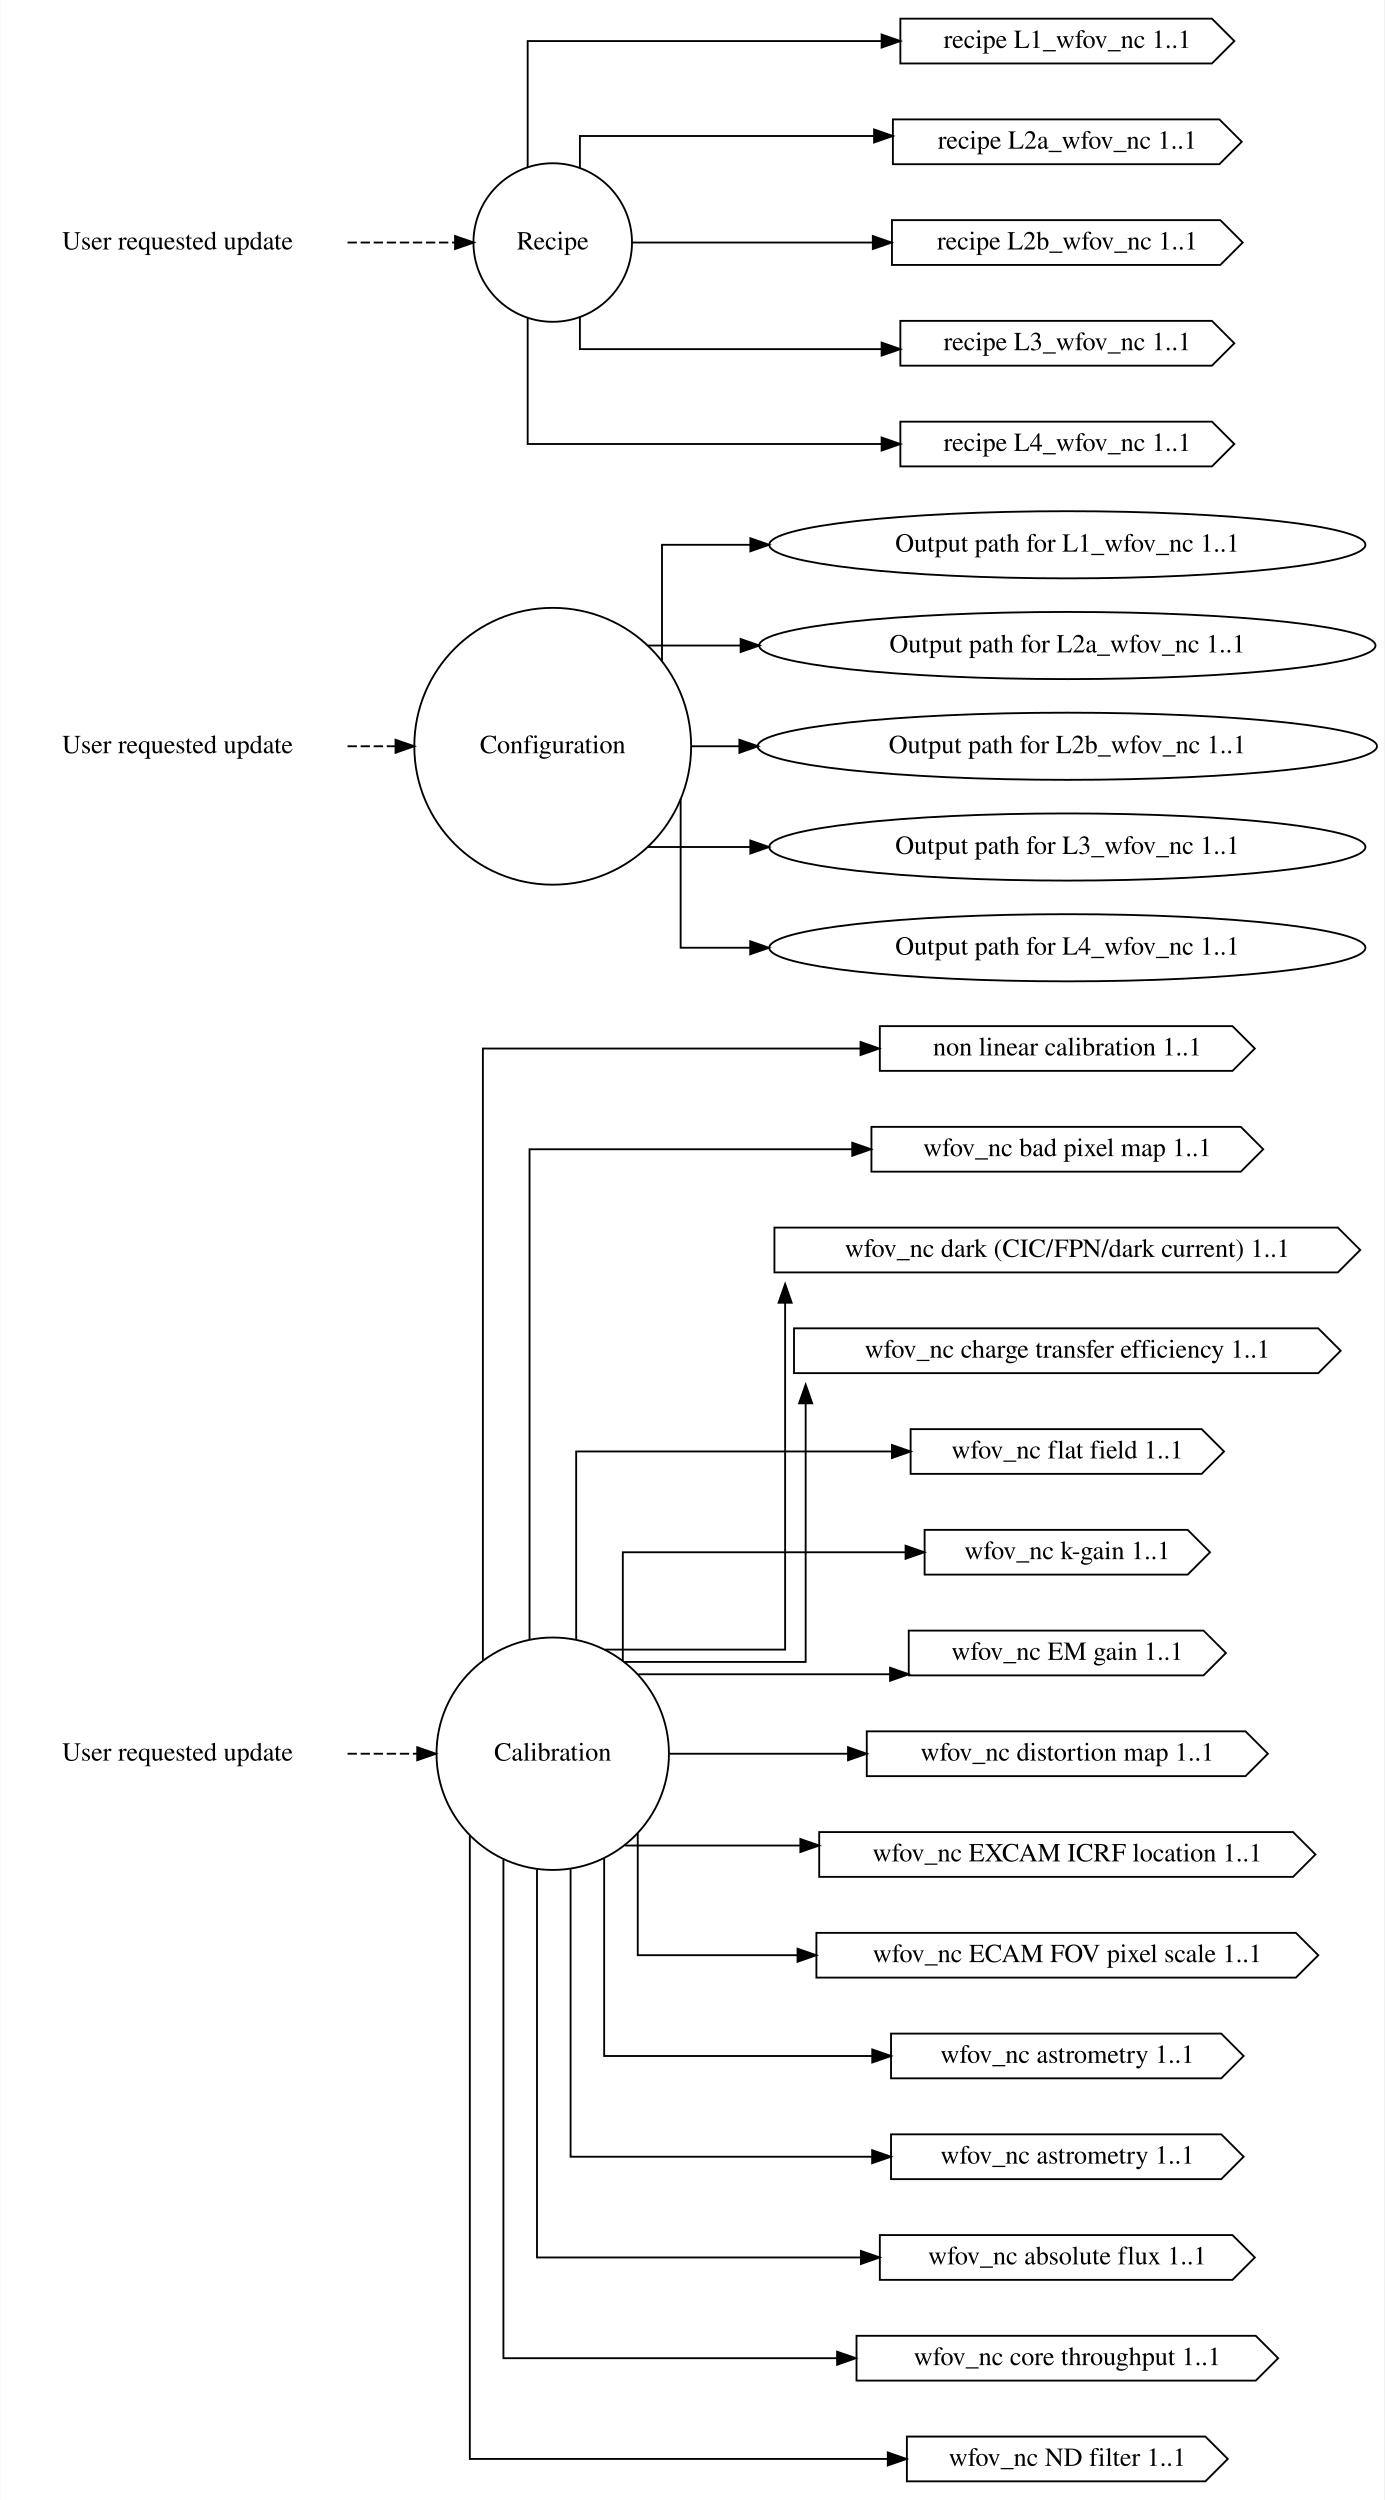
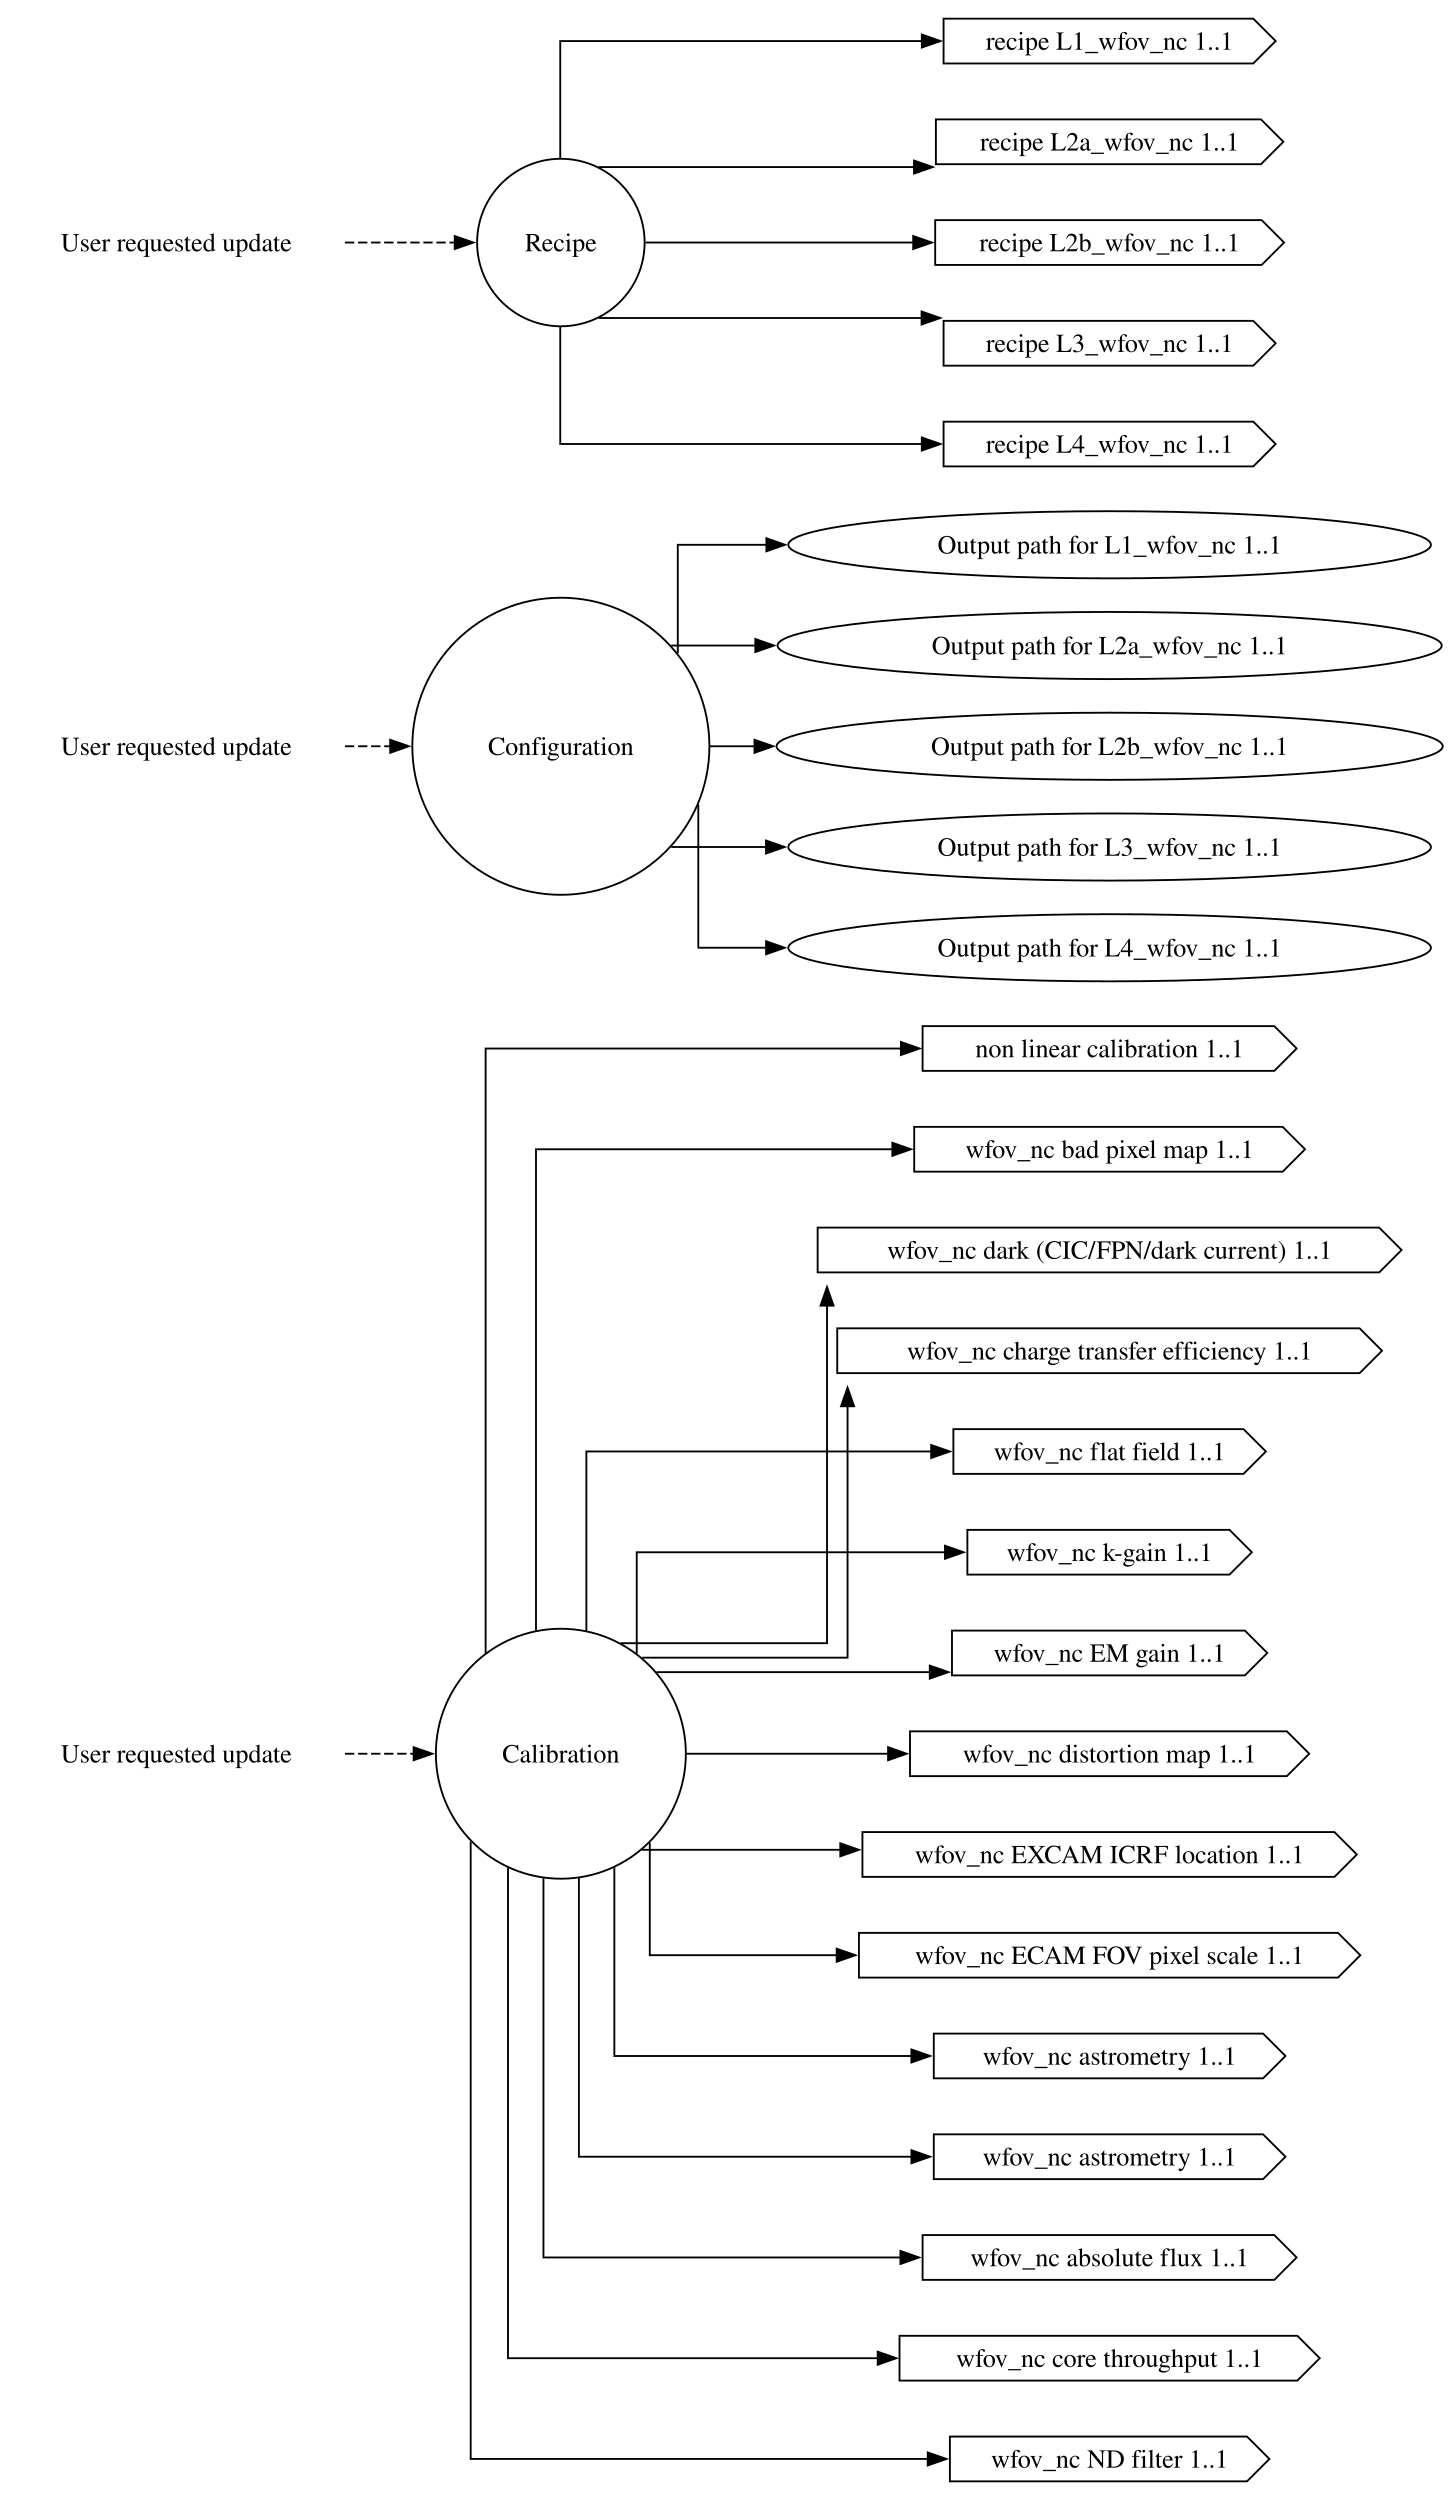
- <svg xmlns="http://www.w3.org/2000/svg" width="742pt" height="1340pt" viewBox="0.00 0.00 741.66 1340.00">
+ <svg xmlns="http://www.w3.org/2000/svg" width="777pt" height="1340pt" viewBox="0.00 0.00 777.00 1340.00">
  <g id="graph0" class="graph" transform="scale(1 1) rotate(0) translate(4 1336)">
-     <polygon fill="white" stroke="transparent" points="-4,4 -4,-1336 737.66,-1336 737.66,4 -4,4" />
+     <polygon fill="white" stroke="none" points="-4,4 -4,-1336 773.29,-1336 773.29,4 -4,4" />
    <g id="node1" class="node">
-       <text text-anchor="middle" x="91" y="-392.3" font-family="Times,serif" font-size="14.00">User requested update</text>
+       <text xml:space="preserve" text-anchor="middle" x="90.5" y="-391.32" font-family="Times,serif" font-size="14.00">User requested update</text>
    </g>
    <g id="node4" class="node">
-       <ellipse fill="none" stroke="black" cx="292.09" cy="-396" rx="62.29" ry="62.29" />
-       <text text-anchor="middle" x="292.09" y="-392.3" font-family="Times,serif" font-size="14.00">Calibration</text>
+       <ellipse fill="none" stroke="black" cx="296.62" cy="-396" rx="66.99" ry="66.99" />
+       <text xml:space="preserve" text-anchor="middle" x="296.62" y="-391.32" font-family="Times,serif" font-size="14.00">Calibration</text>
    </g>
    <g id="edge1" class="edge">
-       <path fill="none" stroke="black" stroke-dasharray="5,2" d="M182.13,-396C182.13,-396 219.47,-396 219.47,-396" />
-       <polygon fill="black" stroke="black" points="219.47,-399.5 229.47,-396 219.47,-392.5 219.47,-399.5" />
+       <path fill="none" stroke="black" stroke-dasharray="5,2" d="M180.91,-396C180.91,-396 217.7,-396 217.7,-396" />
+       <polygon fill="black" stroke="black" points="217.7,-399.5 227.7,-396 217.7,-392.5 217.7,-399.5" />
    </g>
    <g id="node2" class="node">
-       <text text-anchor="middle" x="91" y="-932.3" font-family="Times,serif" font-size="14.00">User requested update</text>
+       <text xml:space="preserve" text-anchor="middle" x="90.5" y="-931.33" font-family="Times,serif" font-size="14.00">User requested update</text>
    </g>
    <g id="node5" class="node">
-       <ellipse fill="none" stroke="black" cx="292.09" cy="-936" rx="74.19" ry="74.19" />
-       <text text-anchor="middle" x="292.09" y="-932.3" font-family="Times,serif" font-size="14.00">Configuration</text>
+       <ellipse fill="none" stroke="black" cx="296.62" cy="-936" rx="79.62" ry="79.62" />
+       <text xml:space="preserve" text-anchor="middle" x="296.62" y="-931.33" font-family="Times,serif" font-size="14.00">Configuration</text>
    </g>
    <g id="edge2" class="edge">
-       <path fill="none" stroke="black" stroke-dasharray="5,2" d="M182.13,-936C182.13,-936 207.84,-936 207.84,-936" />
-       <polygon fill="black" stroke="black" points="207.84,-939.5 217.84,-936 207.84,-932.5 207.84,-939.5" />
+       <path fill="none" stroke="black" stroke-dasharray="5,2" d="M180.91,-936C180.91,-936 205.13,-936 205.13,-936" />
+       <polygon fill="black" stroke="black" points="205.13,-939.5 215.13,-936 205.13,-932.5 205.13,-939.5" />
    </g>
    <g id="node3" class="node">
-       <text text-anchor="middle" x="91" y="-1202.3" font-family="Times,serif" font-size="14.00">User requested update</text>
+       <text xml:space="preserve" text-anchor="middle" x="90.5" y="-1201.33" font-family="Times,serif" font-size="14.00">User requested update</text>
    </g>
    <g id="node6" class="node">
-       <ellipse fill="none" stroke="black" cx="292.09" cy="-1206" rx="42.49" ry="42.49" />
-       <text text-anchor="middle" x="292.09" y="-1202.3" font-family="Times,serif" font-size="14.00">Recipe</text>
+       <ellipse fill="none" stroke="black" cx="296.62" cy="-1206" rx="44.89" ry="44.89" />
+       <text xml:space="preserve" text-anchor="middle" x="296.62" y="-1201.33" font-family="Times,serif" font-size="14.00">Recipe</text>
    </g>
    <g id="edge3" class="edge">
-       <path fill="none" stroke="black" stroke-dasharray="5,2" d="M182.13,-1206C182.13,-1206 239.74,-1206 239.74,-1206" />
-       <polygon fill="black" stroke="black" points="239.74,-1209.5 249.74,-1206 239.74,-1202.5 239.74,-1209.5" />
+       <path fill="none" stroke="black" stroke-dasharray="5,2" d="M180.91,-1206C180.91,-1206 239.73,-1206 239.73,-1206" />
+       <polygon fill="black" stroke="black" points="239.73,-1209.5 249.73,-1206 239.73,-1202.5 239.73,-1209.5" />
    </g>
    <g id="node9" class="node">
-       <polygon fill="none" stroke="black" points="656.42,-786 467.42,-786 467.42,-762 656.42,-762 668.42,-774 656.42,-786" />
-       <text text-anchor="middle" x="567.92" y="-770.3" font-family="Times,serif" font-size="14.00">non linear calibration 1..1</text>
+       <polygon fill="none" stroke="black" points="679.01,-786 490.51,-786 490.51,-762 679.01,-762 691.01,-774 679.01,-786" />
+       <text xml:space="preserve" text-anchor="middle" x="590.76" y="-769.33" font-family="Times,serif" font-size="14.00">non linear calibration 1..1</text>
    </g>
    <g id="edge4" class="edge">
-       <path fill="none" stroke="black" d="M254.66,-446.2C254.66,-549.02 254.66,-774 254.66,-774 254.66,-774 457.08,-774 457.08,-774" />
-       <polygon fill="black" stroke="black" points="457.08,-777.5 467.08,-774 457.08,-770.5 457.08,-777.5" />
+       <path fill="none" stroke="black" d="M256.29,-449.76C256.29,-554.12 256.29,-774 256.29,-774 256.29,-774 478.9,-774 478.9,-774" />
+       <polygon fill="black" stroke="black" points="478.9,-777.5 488.9,-774 478.9,-770.5 478.9,-777.5" />
    </g>
    <g id="node12" class="node">
-       <polygon fill="none" stroke="black" points="660.92,-732 462.92,-732 462.92,-708 660.92,-708 672.92,-720 660.92,-732" />
-       <text text-anchor="middle" x="567.92" y="-716.3" font-family="Times,serif" font-size="14.00">wfov_nc bad pixel map 1..1</text>
+       <polygon fill="none" stroke="black" points="683.51,-732 486.01,-732 486.01,-708 683.51,-708 695.51,-720 683.51,-732" />
+       <text xml:space="preserve" text-anchor="middle" x="590.76" y="-715.33" font-family="Times,serif" font-size="14.00">wfov_nc bad pixel map 1..1</text>
    </g>
    <g id="edge5" class="edge">
-       <path fill="none" stroke="black" d="M279.66,-457.32C279.66,-551.25 279.66,-720 279.66,-720 279.66,-720 452.63,-720 452.63,-720" />
-       <polygon fill="black" stroke="black" points="452.63,-723.5 462.63,-720 452.63,-716.5 452.63,-723.5" />
+       <path fill="none" stroke="black" d="M283.29,-461.96C283.29,-556.69 283.29,-720 283.29,-720 283.29,-720 474.29,-720 474.29,-720" />
+       <polygon fill="black" stroke="black" points="474.29,-723.5 484.29,-720 474.29,-716.5 474.29,-723.5" />
    </g>
    <g id="node13" class="node">
-       <polygon fill="none" stroke="black" points="712.92,-678 410.92,-678 410.92,-654 712.92,-654 724.92,-666 712.92,-678" />
-       <text text-anchor="middle" x="567.92" y="-662.3" font-family="Times,serif" font-size="14.00">wfov_nc dark (CIC/FPN/dark current) 1..1</text>
+       <polygon fill="none" stroke="black" points="735.26,-678 434.26,-678 434.26,-654 735.26,-654 747.26,-666 735.26,-678" />
+       <text xml:space="preserve" text-anchor="middle" x="590.76" y="-661.33" font-family="Times,serif" font-size="14.00">wfov_nc dark (CIC/FPN/dark current) 1..1</text>
    </g>
    <g id="edge6" class="edge">
-       <path fill="none" stroke="black" d="M320.05,-451.8C356.77,-451.8 416.66,-451.8 416.66,-451.8 416.66,-451.8 416.66,-637.74 416.66,-637.74" />
-       <polygon fill="black" stroke="black" points="413.16,-637.74 416.66,-647.74 420.16,-637.74 413.16,-637.74" />
+       <path fill="none" stroke="black" d="M328.64,-455.24C370.7,-455.24 439.29,-455.24 439.29,-455.24 439.29,-455.24 439.29,-636.15 439.29,-636.15" />
+       <polygon fill="black" stroke="black" points="435.79,-636.15 439.29,-646.15 442.79,-636.15 435.79,-636.15" />
    </g>
    <g id="node14" class="node">
-       <polygon fill="none" stroke="black" points="702.42,-624 421.42,-624 421.42,-600 702.42,-600 714.42,-612 702.42,-624" />
-       <text text-anchor="middle" x="567.92" y="-608.3" font-family="Times,serif" font-size="14.00">wfov_nc charge transfer efficiency 1..1</text>
+       <polygon fill="none" stroke="black" points="724.76,-624 444.76,-624 444.76,-600 724.76,-600 736.76,-612 724.76,-624" />
+       <text xml:space="preserve" text-anchor="middle" x="590.76" y="-607.33" font-family="Times,serif" font-size="14.00">wfov_nc charge transfer efficiency 1..1</text>
    </g>
    <g id="edge7" class="edge">
-       <path fill="none" stroke="black" d="M330.58,-445.2C370.66,-445.2 427.66,-445.2 427.66,-445.2 427.66,-445.2 427.66,-583.83 427.66,-583.83" />
-       <polygon fill="black" stroke="black" points="424.16,-583.83 427.66,-593.83 431.16,-583.83 424.16,-583.83" />
+       <path fill="none" stroke="black" d="M340.24,-447.5C385.67,-447.5 450.29,-447.5 450.29,-447.5 450.29,-447.5 450.29,-582.25 450.29,-582.25" />
+       <polygon fill="black" stroke="black" points="446.79,-582.25 450.29,-592.25 453.79,-582.25 446.79,-582.25" />
    </g>
    <g id="node15" class="node">
-       <polygon fill="none" stroke="black" points="639.92,-570 483.92,-570 483.92,-546 639.92,-546 651.92,-558 639.92,-570" />
-       <text text-anchor="middle" x="567.92" y="-554.3" font-family="Times,serif" font-size="14.00">wfov_nc flat field 1..1</text>
+       <polygon fill="none" stroke="black" points="662.51,-570 507.01,-570 507.01,-546 662.51,-546 674.51,-558 662.51,-570" />
+       <text xml:space="preserve" text-anchor="middle" x="590.76" y="-553.33" font-family="Times,serif" font-size="14.00">wfov_nc flat field 1..1</text>
    </g>
    <g id="edge8" class="edge">
-       <path fill="none" stroke="black" d="M304.66,-457.25C304.66,-503.12 304.66,-558 304.66,-558 304.66,-558 473.9,-558 473.9,-558" />
-       <polygon fill="black" stroke="black" points="473.9,-561.5 483.9,-558 473.9,-554.5 473.9,-561.5" />
+       <path fill="none" stroke="black" d="M310.29,-461.89C310.29,-506.74 310.29,-558 310.29,-558 310.29,-558 495.1,-558 495.1,-558" />
+       <polygon fill="black" stroke="black" points="495.1,-561.5 505.1,-558 495.1,-554.5 495.1,-561.5" />
    </g>
    <g id="node16" class="node">
-       <polygon fill="none" stroke="black" points="632.42,-516 491.42,-516 491.42,-492 632.42,-492 644.42,-504 632.42,-516" />
-       <text text-anchor="middle" x="567.92" y="-500.3" font-family="Times,serif" font-size="14.00">wfov_nc k-gain 1..1</text>
+       <polygon fill="none" stroke="black" points="655.01,-516 514.51,-516 514.51,-492 655.01,-492 667.01,-504 655.01,-516" />
+       <text xml:space="preserve" text-anchor="middle" x="590.76" y="-499.32" font-family="Times,serif" font-size="14.00">wfov_nc k-gain 1..1</text>
    </g>
    <g id="edge9" class="edge">
-       <path fill="none" stroke="black" d="M329.66,-445.89C329.66,-474.19 329.66,-504 329.66,-504 329.66,-504 481.22,-504 481.22,-504" />
-       <polygon fill="black" stroke="black" points="481.22,-507.5 491.22,-504 481.22,-500.5 481.22,-507.5" />
+       <path fill="none" stroke="black" d="M337.29,-449.68C337.29,-476.79 337.29,-504 337.29,-504 337.29,-504 502.51,-504 502.51,-504" />
+       <polygon fill="black" stroke="black" points="502.51,-507.5 512.51,-504 502.51,-500.5 502.51,-507.5" />
    </g>
    <g id="node17" class="node">
-       <polygon fill="none" stroke="black" points="640.92,-462 482.92,-462 482.92,-438 640.92,-438 652.92,-450 640.92,-462" />
-       <text text-anchor="middle" x="567.92" y="-446.3" font-family="Times,serif" font-size="14.00">wfov_nc EM gain 1..1</text>
+       <polygon fill="none" stroke="black" points="663.26,-462 506.26,-462 506.26,-438 663.26,-438 675.26,-450 663.26,-462" />
+       <text xml:space="preserve" text-anchor="middle" x="590.76" y="-445.32" font-family="Times,serif" font-size="14.00">wfov_nc EM gain 1..1</text>
    </g>
    <g id="edge10" class="edge">
-       <path fill="none" stroke="black" d="M337.95,-438.6C337.95,-438.6 472.91,-438.6 472.91,-438.6" />
-       <polygon fill="black" stroke="black" points="472.91,-442.1 482.91,-438.6 472.91,-435.1 472.91,-442.1" />
+       <path fill="none" stroke="black" d="M347.85,-439.75C347.85,-439.75 494.36,-439.75 494.36,-439.75" />
+       <polygon fill="black" stroke="black" points="494.36,-443.25 504.36,-439.75 494.36,-436.25 494.36,-443.25" />
    </g>
    <g id="node20" class="node">
-       <polygon fill="none" stroke="black" points="663.42,-408 460.42,-408 460.42,-384 663.42,-384 675.42,-396 663.42,-408" />
-       <text text-anchor="middle" x="567.92" y="-392.3" font-family="Times,serif" font-size="14.00">wfov_nc distortion map 1..1</text>
+       <polygon fill="none" stroke="black" points="685.76,-408 483.76,-408 483.76,-384 685.76,-384 697.76,-396 685.76,-408" />
+       <text xml:space="preserve" text-anchor="middle" x="590.76" y="-391.32" font-family="Times,serif" font-size="14.00">wfov_nc distortion map 1..1</text>
    </g>
    <g id="edge11" class="edge">
-       <path fill="none" stroke="black" d="M354.68,-396C354.68,-396 450.38,-396 450.38,-396" />
-       <polygon fill="black" stroke="black" points="450.38,-399.5 460.38,-396 450.38,-392.5 450.38,-399.5" />
+       <path fill="none" stroke="black" d="M364.1,-396C364.1,-396 472.02,-396 472.02,-396" />
+       <polygon fill="black" stroke="black" points="472.02,-399.5 482.02,-396 472.02,-392.5 472.02,-399.5" />
    </g>
    <g id="node21" class="node">
-       <polygon fill="none" stroke="black" points="688.92,-354 434.92,-354 434.92,-330 688.92,-330 700.92,-342 688.92,-354" />
-       <text text-anchor="middle" x="567.92" y="-338.3" font-family="Times,serif" font-size="14.00">wfov_nc EXCAM ICRF location 1..1</text>
+       <polygon fill="none" stroke="black" points="711.26,-354 458.26,-354 458.26,-330 711.26,-330 723.26,-342 711.26,-354" />
+       <text xml:space="preserve" text-anchor="middle" x="590.76" y="-337.32" font-family="Times,serif" font-size="14.00">wfov_nc EXCAM ICRF location 1..1</text>
    </g>
    <g id="edge12" class="edge">
-       <path fill="none" stroke="black" d="M330.74,-346.8C330.74,-346.8 424.82,-346.8 424.82,-346.8" />
-       <polygon fill="black" stroke="black" points="424.82,-350.3 434.82,-346.8 424.82,-343.3 424.82,-350.3" />
+       <path fill="none" stroke="black" d="M340.02,-344.5C340.02,-344.5 446.4,-344.5 446.4,-344.5" />
+       <polygon fill="black" stroke="black" points="446.4,-348 456.4,-344.5 446.4,-341 446.4,-348" />
    </g>
    <g id="node22" class="node">
-       <polygon fill="none" stroke="black" points="690.42,-300 433.42,-300 433.42,-276 690.42,-276 702.42,-288 690.42,-300" />
-       <text text-anchor="middle" x="567.92" y="-284.3" font-family="Times,serif" font-size="14.00">wfov_nc ECAM FOV pixel scale 1..1</text>
+       <polygon fill="none" stroke="black" points="713.14,-300 456.39,-300 456.39,-276 713.14,-276 725.14,-288 713.14,-300" />
+       <text xml:space="preserve" text-anchor="middle" x="590.76" y="-283.32" font-family="Times,serif" font-size="14.00">wfov_nc ECAM FOV pixel scale 1..1</text>
    </g>
    <g id="edge13" class="edge">
-       <path fill="none" stroke="black" d="M337.66,-353.32C337.66,-323.13 337.66,-288 337.66,-288 337.66,-288 423.31,-288 423.31,-288" />
-       <polygon fill="black" stroke="black" points="423.31,-291.5 433.31,-288 423.31,-284.5 423.31,-291.5" />
+       <path fill="none" stroke="black" d="M344.29,-348.32C344.29,-319.38 344.29,-288 344.29,-288 344.29,-288 444.47,-288 444.47,-288" />
+       <polygon fill="black" stroke="black" points="444.47,-291.5 454.47,-288 444.47,-284.5 444.47,-291.5" />
    </g>
    <g id="node25" class="node">
-       <polygon fill="none" stroke="black" points="650.42,-246 473.42,-246 473.42,-222 650.42,-222 662.42,-234 650.42,-246" />
-       <text text-anchor="middle" x="567.92" y="-230.3" font-family="Times,serif" font-size="14.00">wfov_nc astrometry 1..1</text>
+       <polygon fill="none" stroke="black" points="673.01,-246 496.51,-246 496.51,-222 673.01,-222 685.01,-234 673.01,-246" />
+       <text xml:space="preserve" text-anchor="middle" x="590.76" y="-229.32" font-family="Times,serif" font-size="14.00">wfov_nc astrometry 1..1</text>
    </g>
    <g id="edge14" class="edge">
-       <path fill="none" stroke="black" d="M319.66,-339.79C319.66,-293.01 319.66,-234 319.66,-234 319.66,-234 463.36,-234 463.36,-234" />
-       <polygon fill="black" stroke="black" points="463.36,-237.5 473.36,-234 463.36,-230.5 463.36,-237.5" />
+       <path fill="none" stroke="black" d="M325.29,-335.22C325.29,-289.25 325.29,-234 325.29,-234 325.29,-234 484.53,-234 484.53,-234" />
+       <polygon fill="black" stroke="black" points="484.53,-237.5 494.53,-234 484.53,-230.5 484.53,-237.5" />
    </g>
    <g id="node26" class="node">
-       <polygon fill="none" stroke="black" points="650.42,-192 473.42,-192 473.42,-168 650.42,-168 662.42,-180 650.42,-192" />
-       <text text-anchor="middle" x="567.92" y="-176.3" font-family="Times,serif" font-size="14.00">wfov_nc astrometry 1..1</text>
+       <polygon fill="none" stroke="black" points="673.01,-192 496.51,-192 496.51,-168 673.01,-168 685.01,-180 673.01,-192" />
+       <text xml:space="preserve" text-anchor="middle" x="590.76" y="-175.32" font-family="Times,serif" font-size="14.00">wfov_nc astrometry 1..1</text>
    </g>
    <g id="edge15" class="edge">
-       <path fill="none" stroke="black" d="M301.66,-334.1C301.66,-270.28 301.66,-180 301.66,-180 301.66,-180 463.3,-180 463.3,-180" />
-       <polygon fill="black" stroke="black" points="463.3,-183.5 473.3,-180 463.3,-176.5 463.3,-183.5" />
+       <path fill="none" stroke="black" d="M306.29,-329.43C306.29,-265.96 306.29,-180 306.29,-180 306.29,-180 484.52,-180 484.52,-180" />
+       <polygon fill="black" stroke="black" points="484.52,-183.5 494.52,-180 484.52,-176.5 484.52,-183.5" />
    </g>
    <g id="node29" class="node">
-       <polygon fill="none" stroke="black" points="656.42,-138 467.42,-138 467.42,-114 656.42,-114 668.42,-126 656.42,-138" />
-       <text text-anchor="middle" x="567.92" y="-122.3" font-family="Times,serif" font-size="14.00">wfov_nc absolute flux 1..1</text>
+       <polygon fill="none" stroke="black" points="679.01,-138 490.51,-138 490.51,-114 679.01,-114 691.01,-126 679.01,-138" />
+       <text xml:space="preserve" text-anchor="middle" x="590.76" y="-121.33" font-family="Times,serif" font-size="14.00">wfov_nc absolute flux 1..1</text>
    </g>
    <g id="edge16" class="edge">
-       <path fill="none" stroke="black" d="M283.66,-334.06C283.66,-254.34 283.66,-126 283.66,-126 283.66,-126 457.3,-126 457.3,-126" />
-       <polygon fill="black" stroke="black" points="457.3,-129.5 467.3,-126 457.3,-122.5 457.3,-129.5" />
+       <path fill="none" stroke="black" d="M287.29,-329.26C287.29,-249.3 287.29,-126 287.29,-126 287.29,-126 478.62,-126 478.62,-126" />
+       <polygon fill="black" stroke="black" points="478.62,-129.5 488.62,-126 478.62,-122.5 478.62,-129.5" />
    </g>
    <g id="node30" class="node">
-       <polygon fill="none" stroke="black" points="668.92,-84 454.92,-84 454.92,-60 668.92,-60 680.92,-72 668.92,-84" />
-       <text text-anchor="middle" x="567.92" y="-68.3" font-family="Times,serif" font-size="14.00">wfov_nc core throughput 1..1</text>
+       <polygon fill="none" stroke="black" points="691.39,-84 478.14,-84 478.14,-60 691.39,-60 703.39,-72 691.39,-84" />
+       <text xml:space="preserve" text-anchor="middle" x="590.76" y="-67.33" font-family="Times,serif" font-size="14.00">wfov_nc core throughput 1..1</text>
    </g>
    <g id="edge17" class="edge">
-       <path fill="none" stroke="black" d="M265.66,-339.19C265.66,-246.27 265.66,-72 265.66,-72 265.66,-72 444.51,-72 444.51,-72" />
-       <polygon fill="black" stroke="black" points="444.51,-75.5 454.51,-72 444.51,-68.5 444.51,-75.5" />
+       <path fill="none" stroke="black" d="M268.29,-335.06C268.29,-241.2 268.29,-72 268.29,-72 268.29,-72 466.46,-72 466.46,-72" />
+       <polygon fill="black" stroke="black" points="466.46,-75.5 476.46,-72 466.46,-68.5 466.46,-75.5" />
    </g>
    <g id="node31" class="node">
-       <polygon fill="none" stroke="black" points="641.92,-30 481.92,-30 481.92,-6 641.92,-6 653.92,-18 641.92,-30" />
-       <text text-anchor="middle" x="567.92" y="-14.3" font-family="Times,serif" font-size="14.00">wfov_nc ND filter 1..1</text>
+       <polygon fill="none" stroke="black" points="664.39,-30 505.14,-30 505.14,-6 664.39,-6 676.39,-18 664.39,-30" />
+       <text xml:space="preserve" text-anchor="middle" x="590.76" y="-13.32" font-family="Times,serif" font-size="14.00">wfov_nc ND filter 1..1</text>
    </g>
    <g id="edge18" class="edge">
-       <path fill="none" stroke="black" d="M247.66,-351.9C247.66,-252.19 247.66,-18 247.66,-18 247.66,-18 471.68,-18 471.68,-18" />
-       <polygon fill="black" stroke="black" points="471.68,-21.5 481.68,-18 471.68,-14.5 471.68,-21.5" />
+       <path fill="none" stroke="black" d="M248.29,-348.89C248.29,-247.56 248.29,-18 248.29,-18 248.29,-18 493.27,-18 493.27,-18" />
+       <polygon fill="black" stroke="black" points="493.27,-21.5 503.27,-18 493.27,-14.5 493.27,-21.5" />
    </g>
    <g id="node7" class="node">
-       <ellipse fill="none" stroke="black" cx="567.92" cy="-1044" rx="159.77" ry="18" />
-       <text text-anchor="middle" x="567.92" y="-1040.3" font-family="Times,serif" font-size="14.00">Output path for L1_wfov_nc 1..1</text>
+       <ellipse fill="none" stroke="black" cx="590.76" cy="-1044" rx="172.21" ry="18" />
+       <text xml:space="preserve" text-anchor="middle" x="590.76" y="-1039.33" font-family="Times,serif" font-size="14.00">Output path for L1_wfov_nc 1..1</text>
    </g>
    <g id="edge19" class="edge">
-       <path fill="none" stroke="black" d="M350.66,-981.49C350.66,-1011 350.66,-1044 350.66,-1044 350.66,-1044 398.03,-1044 398.03,-1044" />
-       <polygon fill="black" stroke="black" points="398.03,-1047.5 408.03,-1044 398.03,-1040.5 398.03,-1047.5" />
+       <path fill="none" stroke="black" d="M359.29,-985.89C359.29,-1014.19 359.29,-1044 359.29,-1044 359.29,-1044 406.79,-1044 406.79,-1044" />
+       <polygon fill="black" stroke="black" points="406.79,-1047.5 416.79,-1044 406.79,-1040.5 406.79,-1047.5" />
    </g>
    <g id="node10" class="node">
-       <ellipse fill="none" stroke="black" cx="567.92" cy="-990" rx="165.17" ry="18" />
-       <text text-anchor="middle" x="567.92" y="-986.3" font-family="Times,serif" font-size="14.00">Output path for L2a_wfov_nc 1..1</text>
+       <ellipse fill="none" stroke="black" cx="590.76" cy="-990" rx="178" ry="18" />
+       <text xml:space="preserve" text-anchor="middle" x="590.76" y="-985.33" font-family="Times,serif" font-size="14.00">Output path for L2a_wfov_nc 1..1</text>
    </g>
    <g id="edge20" class="edge">
-       <path fill="none" stroke="black" d="M343.01,-990C343.01,-990 392.8,-990 392.8,-990" />
-       <polygon fill="black" stroke="black" points="392.8,-993.5 402.8,-990 392.8,-986.5 392.8,-993.5" />
+       <path fill="none" stroke="black" d="M355.79,-990C355.79,-990 400.85,-990 400.85,-990" />
+       <polygon fill="black" stroke="black" points="400.85,-993.5 410.85,-990 400.85,-986.5 400.85,-993.5" />
    </g>
    <g id="node18" class="node">
-       <ellipse fill="none" stroke="black" cx="567.92" cy="-936" rx="165.97" ry="18" />
-       <text text-anchor="middle" x="567.92" y="-932.3" font-family="Times,serif" font-size="14.00">Output path for L2b_wfov_nc 1..1</text>
+       <ellipse fill="none" stroke="black" cx="590.76" cy="-936" rx="178.53" ry="18" />
+       <text xml:space="preserve" text-anchor="middle" x="590.76" y="-931.33" font-family="Times,serif" font-size="14.00">Output path for L2b_wfov_nc 1..1</text>
    </g>
    <g id="edge21" class="edge">
-       <path fill="none" stroke="black" d="M366.37,-936C366.37,-936 392.14,-936 392.14,-936" />
-       <polygon fill="black" stroke="black" points="392.14,-939.5 402.14,-936 392.14,-932.5 392.14,-939.5" />
+       <path fill="none" stroke="black" d="M376.61,-936C376.61,-936 400.41,-936 400.41,-936" />
+       <polygon fill="black" stroke="black" points="400.41,-939.5 410.41,-936 400.41,-932.5 400.41,-939.5" />
    </g>
    <g id="node23" class="node">
-       <ellipse fill="none" stroke="black" cx="567.92" cy="-882" rx="159.77" ry="18" />
-       <text text-anchor="middle" x="567.92" y="-878.3" font-family="Times,serif" font-size="14.00">Output path for L3_wfov_nc 1..1</text>
+       <ellipse fill="none" stroke="black" cx="590.76" cy="-882" rx="172.21" ry="18" />
+       <text xml:space="preserve" text-anchor="middle" x="590.76" y="-877.33" font-family="Times,serif" font-size="14.00">Output path for L3_wfov_nc 1..1</text>
    </g>
    <g id="edge22" class="edge">
-       <path fill="none" stroke="black" d="M343.01,-882C343.01,-882 398,-882 398,-882" />
-       <polygon fill="black" stroke="black" points="398,-885.5 408,-882 398,-878.5 398,-885.5" />
+       <path fill="none" stroke="black" d="M355.79,-882C355.79,-882 406.58,-882 406.58,-882" />
+       <polygon fill="black" stroke="black" points="406.58,-885.5 416.58,-882 406.58,-878.5 406.58,-885.5" />
    </g>
    <g id="node27" class="node">
-       <ellipse fill="none" stroke="black" cx="567.92" cy="-828" rx="159.77" ry="18" />
-       <text text-anchor="middle" x="567.92" y="-824.3" font-family="Times,serif" font-size="14.00">Output path for L4_wfov_nc 1..1</text>
+       <ellipse fill="none" stroke="black" cx="590.76" cy="-828" rx="172.21" ry="18" />
+       <text xml:space="preserve" text-anchor="middle" x="590.76" y="-823.33" font-family="Times,serif" font-size="14.00">Output path for L4_wfov_nc 1..1</text>
    </g>
    <g id="edge23" class="edge">
-       <path fill="none" stroke="black" d="M360.66,-907.91C360.66,-875.91 360.66,-828 360.66,-828 360.66,-828 397.95,-828 397.95,-828" />
-       <polygon fill="black" stroke="black" points="397.95,-831.5 407.95,-828 397.95,-824.5 397.95,-831.5" />
+       <path fill="none" stroke="black" d="M370.29,-904.76C370.29,-872.87 370.29,-828 370.29,-828 370.29,-828 406.62,-828 406.62,-828" />
+       <polygon fill="black" stroke="black" points="406.62,-831.5 416.62,-828 406.62,-824.5 406.62,-831.5" />
    </g>
    <g id="node8" class="node">
-       <polygon fill="none" stroke="black" points="645.42,-1326 478.42,-1326 478.42,-1302 645.42,-1302 657.42,-1314 645.42,-1326" />
-       <text text-anchor="middle" x="567.92" y="-1310.3" font-family="Times,serif" font-size="14.00">recipe L1_wfov_nc 1..1</text>
+       <polygon fill="none" stroke="black" points="667.76,-1326 501.76,-1326 501.76,-1302 667.76,-1302 679.76,-1314 667.76,-1326" />
+       <text xml:space="preserve" text-anchor="middle" x="590.76" y="-1309.33" font-family="Times,serif" font-size="14.00">recipe L1_wfov_nc 1..1</text>
    </g>
    <g id="edge24" class="edge">
-       <path fill="none" stroke="black" d="M278.66,-1246.22C278.66,-1276.92 278.66,-1314 278.66,-1314 278.66,-1314 468.38,-1314 468.38,-1314" />
-       <polygon fill="black" stroke="black" points="468.38,-1317.5 478.38,-1314 468.38,-1310.5 468.38,-1317.5" />
+       <path fill="none" stroke="black" d="M296.29,-1251.18C296.29,-1280.77 296.29,-1314 296.29,-1314 296.29,-1314 490.1,-1314 490.1,-1314" />
+       <polygon fill="black" stroke="black" points="490.1,-1317.5 500.1,-1314 490.1,-1310.5 490.1,-1317.5" />
    </g>
    <g id="node11" class="node">
-       <polygon fill="none" stroke="black" points="649.42,-1272 474.42,-1272 474.42,-1248 649.42,-1248 661.42,-1260 649.42,-1272" />
-       <text text-anchor="middle" x="567.92" y="-1256.3" font-family="Times,serif" font-size="14.00">recipe L2a_wfov_nc 1..1</text>
+       <polygon fill="none" stroke="black" points="671.89,-1272 497.64,-1272 497.64,-1248 671.89,-1248 683.89,-1260 671.89,-1272" />
+       <text xml:space="preserve" text-anchor="middle" x="590.76" y="-1255.33" font-family="Times,serif" font-size="14.00">recipe L2a_wfov_nc 1..1</text>
    </g>
    <g id="edge25" class="edge">
-       <path fill="none" stroke="black" d="M306.66,-1245.67C306.66,-1255.42 306.66,-1263.12 306.66,-1263.12 306.66,-1263.12 464.34,-1263.12 464.34,-1263.12" />
-       <polygon fill="black" stroke="black" points="464.34,-1266.62 474.34,-1263.12 464.34,-1259.62 464.34,-1266.62" />
+       <path fill="none" stroke="black" d="M316.84,-1246.45C316.84,-1246.45 485.92,-1246.45 485.92,-1246.45" />
+       <polygon fill="black" stroke="black" points="485.92,-1249.95 495.92,-1246.45 485.92,-1242.95 485.92,-1249.95" />
    </g>
    <g id="node19" class="node">
-       <polygon fill="none" stroke="black" points="649.92,-1218 473.92,-1218 473.92,-1194 649.92,-1194 661.92,-1206 649.92,-1218" />
-       <text text-anchor="middle" x="567.92" y="-1202.3" font-family="Times,serif" font-size="14.00">recipe L2b_wfov_nc 1..1</text>
+       <polygon fill="none" stroke="black" points="672.26,-1218 497.26,-1218 497.26,-1194 672.26,-1194 684.26,-1206 672.26,-1218" />
+       <text xml:space="preserve" text-anchor="middle" x="590.76" y="-1201.33" font-family="Times,serif" font-size="14.00">recipe L2b_wfov_nc 1..1</text>
    </g>
    <g id="edge26" class="edge">
-       <path fill="none" stroke="black" d="M334.59,-1206C334.59,-1206 463.66,-1206 463.66,-1206" />
-       <polygon fill="black" stroke="black" points="463.66,-1209.5 473.66,-1206 463.66,-1202.5 463.66,-1209.5" />
+       <path fill="none" stroke="black" d="M341.93,-1206C341.93,-1206 485.47,-1206 485.47,-1206" />
+       <polygon fill="black" stroke="black" points="485.47,-1209.5 495.47,-1206 485.47,-1202.5 485.47,-1209.5" />
    </g>
    <g id="node24" class="node">
-       <polygon fill="none" stroke="black" points="645.42,-1164 478.42,-1164 478.42,-1140 645.42,-1140 657.42,-1152 645.42,-1164" />
-       <text text-anchor="middle" x="567.92" y="-1148.3" font-family="Times,serif" font-size="14.00">recipe L3_wfov_nc 1..1</text>
+       <polygon fill="none" stroke="black" points="667.76,-1164 501.76,-1164 501.76,-1140 667.76,-1140 679.76,-1152 667.76,-1164" />
+       <text xml:space="preserve" text-anchor="middle" x="590.76" y="-1147.33" font-family="Times,serif" font-size="14.00">recipe L3_wfov_nc 1..1</text>
    </g>
    <g id="edge27" class="edge">
-       <path fill="none" stroke="black" d="M306.66,-1166.33C306.66,-1156.58 306.66,-1148.88 306.66,-1148.88 306.66,-1148.88 468.38,-1148.88 468.38,-1148.88" />
-       <polygon fill="black" stroke="black" points="468.38,-1152.38 478.38,-1148.88 468.38,-1145.38 468.38,-1152.38" />
+       <path fill="none" stroke="black" d="M316.84,-1165.55C316.84,-1165.55 489.97,-1165.55 489.97,-1165.55" />
+       <polygon fill="black" stroke="black" points="489.97,-1169.05 499.97,-1165.55 489.97,-1162.05 489.97,-1169.05" />
    </g>
    <g id="node28" class="node">
-       <polygon fill="none" stroke="black" points="645.42,-1110 478.42,-1110 478.42,-1086 645.42,-1086 657.42,-1098 645.42,-1110" />
-       <text text-anchor="middle" x="567.92" y="-1094.3" font-family="Times,serif" font-size="14.00">recipe L4_wfov_nc 1..1</text>
+       <polygon fill="none" stroke="black" points="667.76,-1110 501.76,-1110 501.76,-1086 667.76,-1086 679.76,-1098 667.76,-1110" />
+       <text xml:space="preserve" text-anchor="middle" x="590.76" y="-1093.33" font-family="Times,serif" font-size="14.00">recipe L4_wfov_nc 1..1</text>
    </g>
    <g id="edge28" class="edge">
-       <path fill="none" stroke="black" d="M278.66,-1165.78C278.66,-1135.08 278.66,-1098 278.66,-1098 278.66,-1098 468.38,-1098 468.38,-1098" />
-       <polygon fill="black" stroke="black" points="468.38,-1101.5 478.38,-1098 468.38,-1094.5 468.38,-1101.5" />
+       <path fill="none" stroke="black" d="M296.29,-1160.82C296.29,-1131.23 296.29,-1098 296.29,-1098 296.29,-1098 490.1,-1098 490.1,-1098" />
+       <polygon fill="black" stroke="black" points="490.1,-1101.5 500.1,-1098 490.1,-1094.5 490.1,-1101.5" />
    </g>
  </g>
</svg>
